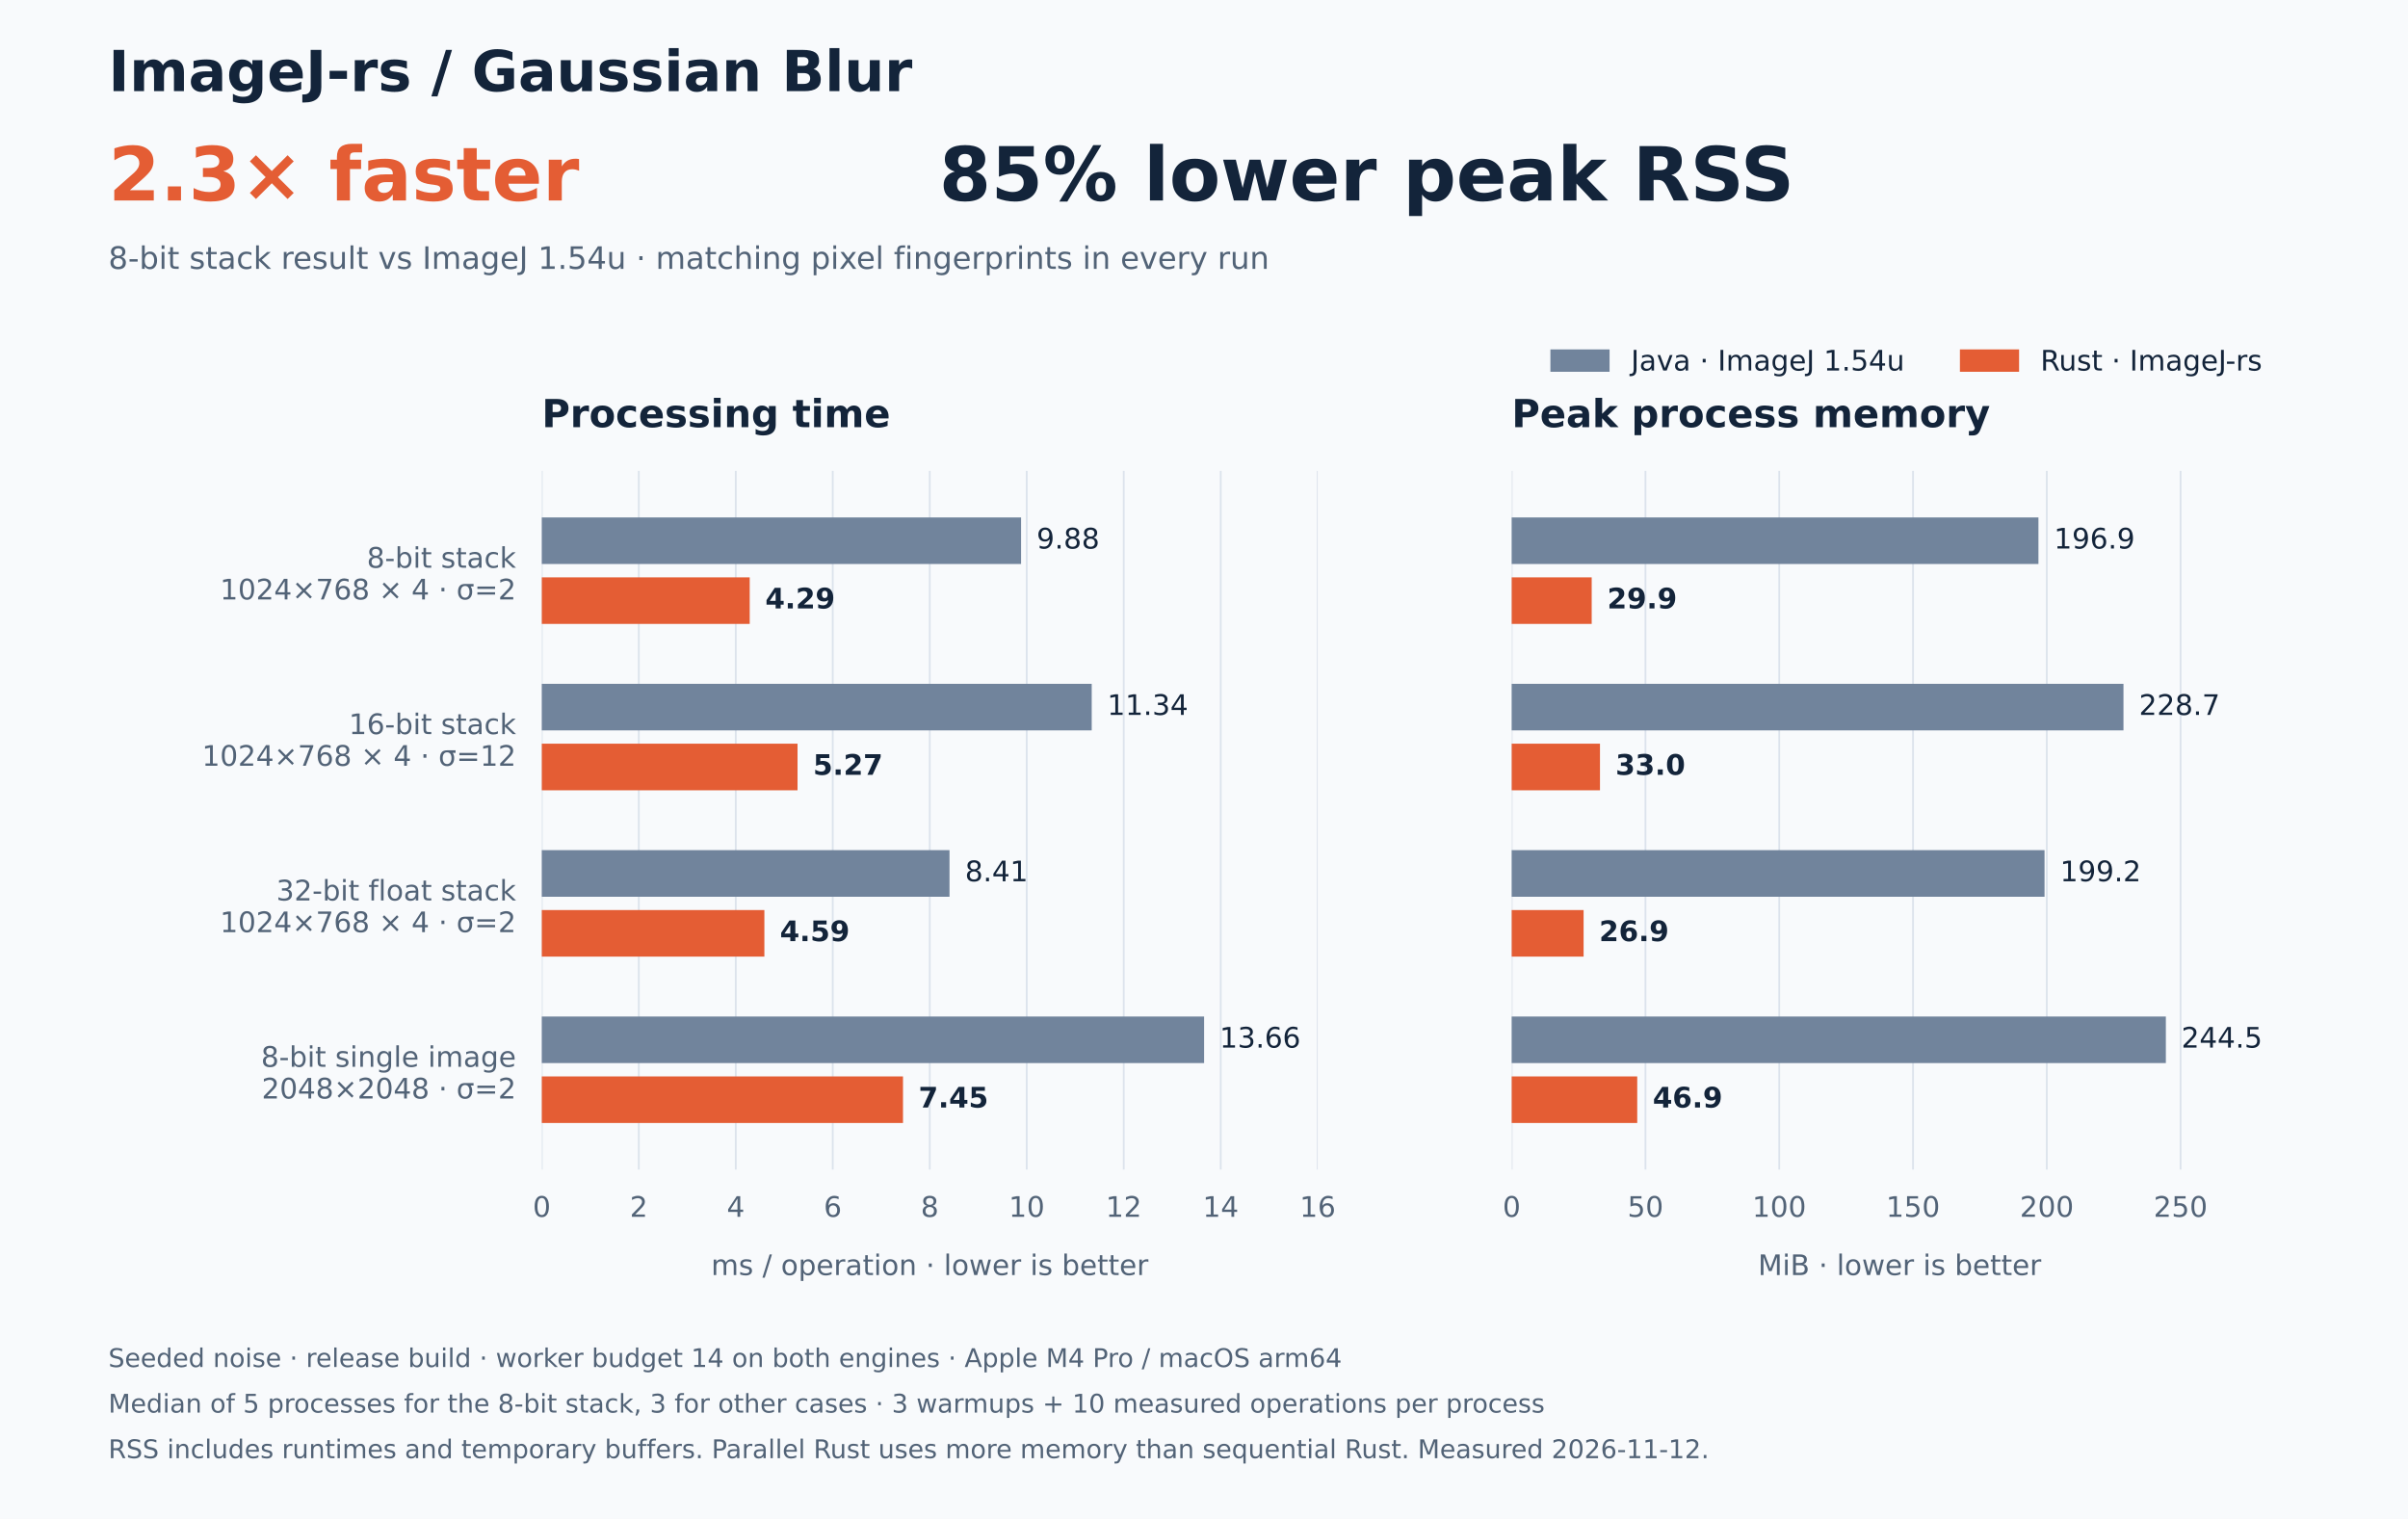
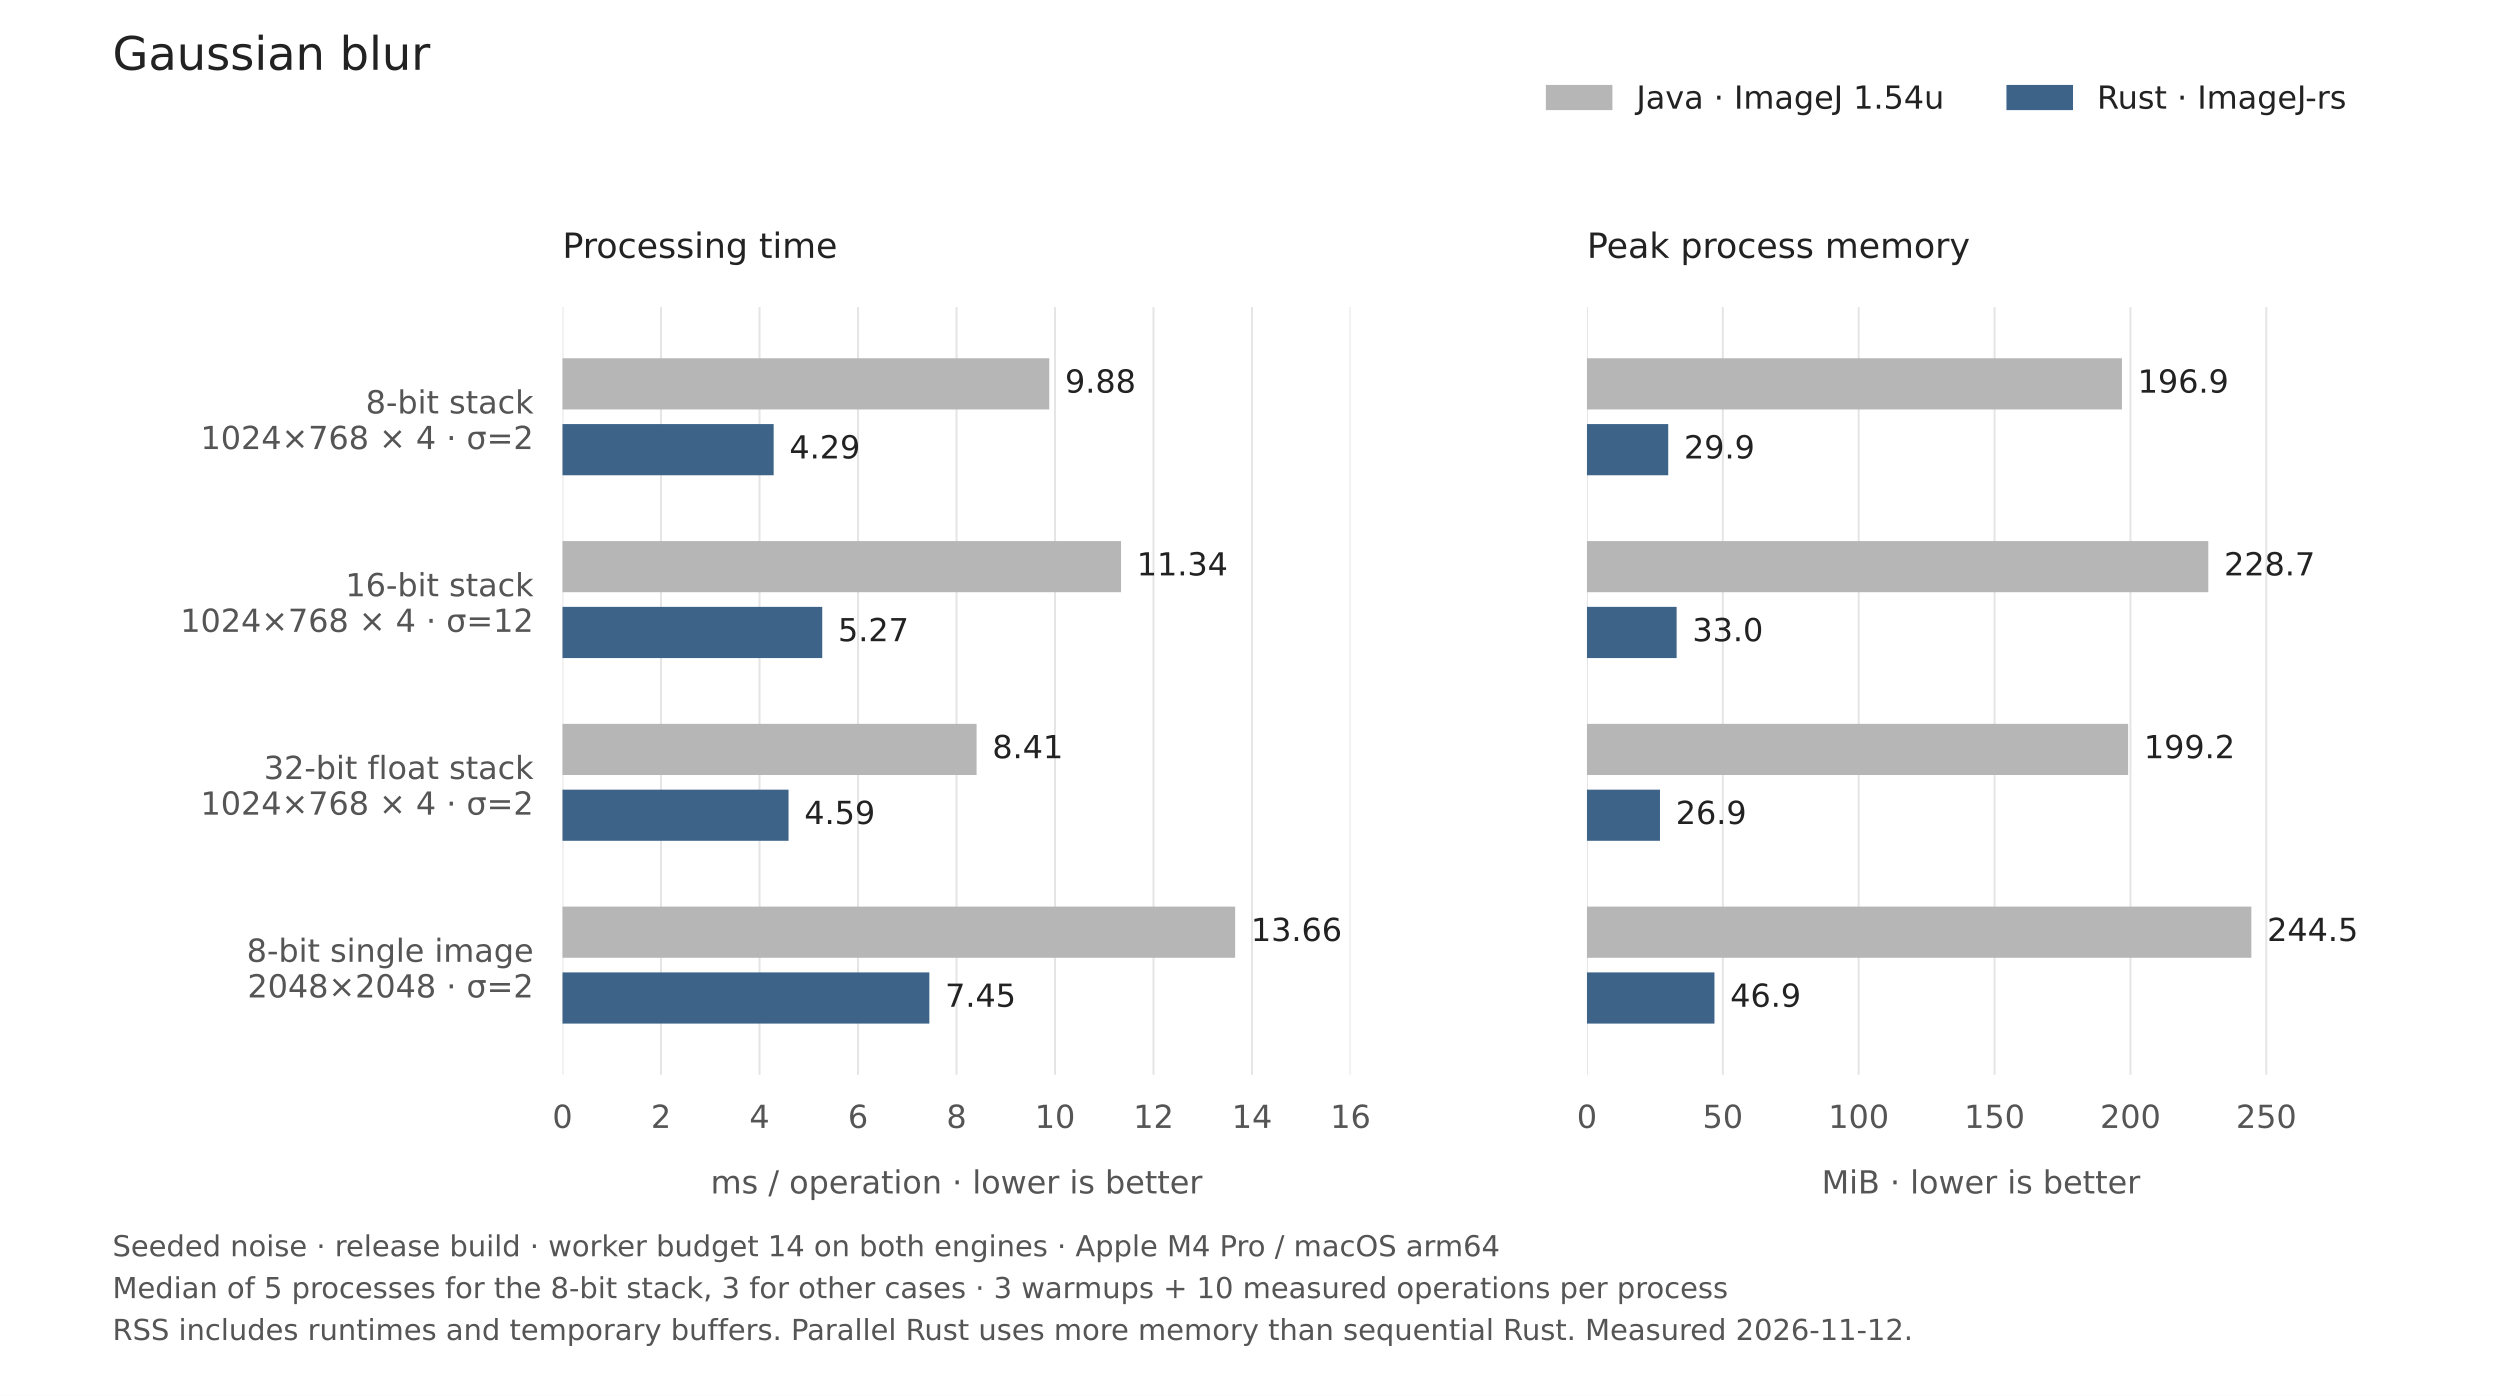
- <svg xmlns="http://www.w3.org/2000/svg" width="936pt" height="590.4pt" viewBox="0 0 936 590.4" version="1.1">
+ <svg xmlns="http://www.w3.org/2000/svg" width="864pt" height="482.4pt" viewBox="0 0 864 482.4" version="1.1">
  <defs>
    <style type="text/css">*{stroke-linejoin: round; stroke-linecap: butt}</style>
  </defs>
  <g id="figure_1">
    <g id="patch_1">
-       <path d="M 0 590.4  L 936 590.4  L 936 0  L 0 0  z " style="fill: #f8fafc" />
+       <path d="M 0 482.4 L 864 482.4 L 864 0 L 0 0 z " style="fill: #ffffff" />
    </g>
    <g id="axes_1">
      <g id="patch_2">
-         <path d="M 210.6 454.608  L 512.2 454.608  L 512.2 183.024  L 210.6 183.024  z " style="fill: #f8fafc" />
+         <path d="M 194.4 371.448 L 466.748 371.448 L 466.748 106.128 L 194.4 106.128 z " style="fill: #ffffff" />
      </g>
      <g id="matplotlib.axis_1">
        <g id="xtick_1">
          <g id="line2d_1">
-             <path d="M 210.6 454.608  L 210.6 183.024  " clip-path="url(#p0f818fc279)" style="fill: none; stroke: #dce3ec; stroke-width: 0.7; stroke-linecap: square" />
+             <path d="M 194.4 371.448 L 194.4 106.128 " clip-path="url(#p6fbb8ba6c5)" style="fill: none; stroke: #e5e5e5; stroke-width: 0.7; stroke-linecap: square" />
          </g>
          <g id="line2d_2" />
          <g id="text_1">
-             <text style="font-size: 11px; font-family: 'DejaVu Sans'; text-anchor: middle; fill: #526377" x="210.6" y="472.966" transform="rotate(-0 210.6 472.9663)">0</text>
+             <text style="font-size: 11px; font-family: 'DejaVu Sans'; text-anchor: middle; fill: #555555" x="194.4" y="389.806" transform="rotate(-0 194.4 389.8063)">0</text>
          </g>
        </g>
        <g id="xtick_2">
          <g id="line2d_3">
-             <path d="M 248.3 454.608  L 248.3 183.024  " clip-path="url(#p0f818fc279)" style="fill: none; stroke: #dce3ec; stroke-width: 0.7; stroke-linecap: square" />
+             <path d="M 228.443 371.448 L 228.443 106.128 " clip-path="url(#p6fbb8ba6c5)" style="fill: none; stroke: #e5e5e5; stroke-width: 0.7; stroke-linecap: square" />
          </g>
          <g id="line2d_4" />
          <g id="text_2">
-             <text style="font-size: 11px; font-family: 'DejaVu Sans'; text-anchor: middle; fill: #526377" x="248.3" y="472.966" transform="rotate(-0 248.3 472.9663)">2</text>
+             <text style="font-size: 11px; font-family: 'DejaVu Sans'; text-anchor: middle; fill: #555555" x="228.443" y="389.806" transform="rotate(-0 228.4435 389.8063)">2</text>
          </g>
        </g>
        <g id="xtick_3">
          <g id="line2d_5">
-             <path d="M 286 454.608  L 286 183.024  " clip-path="url(#p0f818fc279)" style="fill: none; stroke: #dce3ec; stroke-width: 0.7; stroke-linecap: square" />
+             <path d="M 262.487 371.448 L 262.487 106.128 " clip-path="url(#p6fbb8ba6c5)" style="fill: none; stroke: #e5e5e5; stroke-width: 0.7; stroke-linecap: square" />
          </g>
          <g id="line2d_6" />
          <g id="text_3">
-             <text style="font-size: 11px; font-family: 'DejaVu Sans'; text-anchor: middle; fill: #526377" x="286" y="472.966" transform="rotate(-0 286 472.9663)">4</text>
+             <text style="font-size: 11px; font-family: 'DejaVu Sans'; text-anchor: middle; fill: #555555" x="262.487" y="389.806" transform="rotate(-0 262.487 389.8063)">4</text>
          </g>
        </g>
        <g id="xtick_4">
          <g id="line2d_7">
-             <path d="M 323.7 454.608  L 323.7 183.024  " clip-path="url(#p0f818fc279)" style="fill: none; stroke: #dce3ec; stroke-width: 0.7; stroke-linecap: square" />
+             <path d="M 296.53 371.448 L 296.53 106.128 " clip-path="url(#p6fbb8ba6c5)" style="fill: none; stroke: #e5e5e5; stroke-width: 0.7; stroke-linecap: square" />
          </g>
          <g id="line2d_8" />
          <g id="text_4">
-             <text style="font-size: 11px; font-family: 'DejaVu Sans'; text-anchor: middle; fill: #526377" x="323.7" y="472.966" transform="rotate(-0 323.7 472.9663)">6</text>
+             <text style="font-size: 11px; font-family: 'DejaVu Sans'; text-anchor: middle; fill: #555555" x="296.53" y="389.806" transform="rotate(-0 296.5304 389.8063)">6</text>
          </g>
        </g>
        <g id="xtick_5">
          <g id="line2d_9">
-             <path d="M 361.4 454.608  L 361.4 183.024  " clip-path="url(#p0f818fc279)" style="fill: none; stroke: #dce3ec; stroke-width: 0.7; stroke-linecap: square" />
+             <path d="M 330.574 371.448 L 330.574 106.128 " clip-path="url(#p6fbb8ba6c5)" style="fill: none; stroke: #e5e5e5; stroke-width: 0.7; stroke-linecap: square" />
          </g>
          <g id="line2d_10" />
          <g id="text_5">
-             <text style="font-size: 11px; font-family: 'DejaVu Sans'; text-anchor: middle; fill: #526377" x="361.4" y="472.966" transform="rotate(-0 361.4 472.9663)">8</text>
+             <text style="font-size: 11px; font-family: 'DejaVu Sans'; text-anchor: middle; fill: #555555" x="330.574" y="389.806" transform="rotate(-0 330.5739 389.8063)">8</text>
          </g>
        </g>
        <g id="xtick_6">
          <g id="line2d_11">
-             <path d="M 399.1 454.608  L 399.1 183.024  " clip-path="url(#p0f818fc279)" style="fill: none; stroke: #dce3ec; stroke-width: 0.7; stroke-linecap: square" />
+             <path d="M 364.617 371.448 L 364.617 106.128 " clip-path="url(#p6fbb8ba6c5)" style="fill: none; stroke: #e5e5e5; stroke-width: 0.7; stroke-linecap: square" />
          </g>
          <g id="line2d_12" />
          <g id="text_6">
-             <text style="font-size: 11px; font-family: 'DejaVu Sans'; text-anchor: middle; fill: #526377" x="399.1" y="472.966" transform="rotate(-0 399.1 472.9663)">10</text>
+             <text style="font-size: 11px; font-family: 'DejaVu Sans'; text-anchor: middle; fill: #555555" x="364.617" y="389.806" transform="rotate(-0 364.6174 389.8063)">10</text>
          </g>
        </g>
        <g id="xtick_7">
          <g id="line2d_13">
-             <path d="M 436.8 454.608  L 436.8 183.024  " clip-path="url(#p0f818fc279)" style="fill: none; stroke: #dce3ec; stroke-width: 0.7; stroke-linecap: square" />
+             <path d="M 398.661 371.448 L 398.661 106.128 " clip-path="url(#p6fbb8ba6c5)" style="fill: none; stroke: #e5e5e5; stroke-width: 0.7; stroke-linecap: square" />
          </g>
          <g id="line2d_14" />
          <g id="text_7">
-             <text style="font-size: 11px; font-family: 'DejaVu Sans'; text-anchor: middle; fill: #526377" x="436.8" y="472.966" transform="rotate(-0 436.8 472.9663)">12</text>
+             <text style="font-size: 11px; font-family: 'DejaVu Sans'; text-anchor: middle; fill: #555555" x="398.661" y="389.806" transform="rotate(-0 398.6609 389.8063)">12</text>
          </g>
        </g>
        <g id="xtick_8">
          <g id="line2d_15">
-             <path d="M 474.5 454.608  L 474.5 183.024  " clip-path="url(#p0f818fc279)" style="fill: none; stroke: #dce3ec; stroke-width: 0.7; stroke-linecap: square" />
+             <path d="M 432.704 371.448 L 432.704 106.128 " clip-path="url(#p6fbb8ba6c5)" style="fill: none; stroke: #e5e5e5; stroke-width: 0.7; stroke-linecap: square" />
          </g>
          <g id="line2d_16" />
          <g id="text_8">
-             <text style="font-size: 11px; font-family: 'DejaVu Sans'; text-anchor: middle; fill: #526377" x="474.5" y="472.966" transform="rotate(-0 474.5 472.9663)">14</text>
+             <text style="font-size: 11px; font-family: 'DejaVu Sans'; text-anchor: middle; fill: #555555" x="432.704" y="389.806" transform="rotate(-0 432.7043 389.8063)">14</text>
          </g>
        </g>
        <g id="xtick_9">
          <g id="line2d_17">
-             <path d="M 512.2 454.608  L 512.2 183.024  " clip-path="url(#p0f818fc279)" style="fill: none; stroke: #dce3ec; stroke-width: 0.7; stroke-linecap: square" />
+             <path d="M 466.748 371.448 L 466.748 106.128 " clip-path="url(#p6fbb8ba6c5)" style="fill: none; stroke: #e5e5e5; stroke-width: 0.7; stroke-linecap: square" />
          </g>
          <g id="line2d_18" />
          <g id="text_9">
-             <text style="font-size: 11px; font-family: 'DejaVu Sans'; text-anchor: middle; fill: #526377" x="512.2" y="472.966" transform="rotate(-0 512.2 472.9663)">16</text>
+             <text style="font-size: 11px; font-family: 'DejaVu Sans'; text-anchor: middle; fill: #555555" x="466.748" y="389.806" transform="rotate(-0 466.7478 389.8063)">16</text>
          </g>
        </g>
        <g id="text_10">
-           <text style="font-size: 11px; font-family: 'DejaVu Sans'; text-anchor: middle; fill: #526377" x="361.4" y="495.612" transform="rotate(-0 361.4 495.6122)">ms / operation · lower is better</text>
+           <text style="font-size: 11px; font-family: 'DejaVu Sans'; text-anchor: middle; fill: #555555" x="330.574" y="412.452" transform="rotate(-0 330.5739 412.4522)">ms / operation · lower is better</text>
        </g>
      </g>
      <g id="matplotlib.axis_2">
        <g id="ytick_1">
          <g id="line2d_19" />
          <g id="text_11">
-             <text style="font-size: 11px; font-family: 'DejaVu Sans'; fill: #526377" transform="translate(142.5836 220.6779)">8-bit stack</text>
-             <text style="font-size: 11px; font-family: 'DejaVu Sans'; fill: #526377" transform="translate(85.50734 232.9955)">1024×768 × 4 · σ=2</text>
+             <text style="font-size: 11px; font-family: 'DejaVu Sans'; fill: #555555" transform="translate(126.3836 142.887)">8-bit stack</text>
+             <text style="font-size: 11px; font-family: 'DejaVu Sans'; fill: #555555" transform="translate(69.30734 155.2046)">1024×768 × 4 · σ=2</text>
          </g>
        </g>
        <g id="ytick_2">
          <g id="line2d_20" />
          <g id="text_12">
-             <text style="font-size: 11px; font-family: 'DejaVu Sans'; fill: #526377" transform="translate(135.5848 285.3407)">16-bit stack</text>
-             <text style="font-size: 11px; font-family: 'DejaVu Sans'; fill: #526377" transform="translate(78.50859 297.6583)">1024×768 × 4 · σ=12</text>
+             <text style="font-size: 11px; font-family: 'DejaVu Sans'; fill: #555555" transform="translate(119.3848 206.0585)">16-bit stack</text>
+             <text style="font-size: 11px; font-family: 'DejaVu Sans'; fill: #555555" transform="translate(62.30859 218.3761)">1024×768 × 4 · σ=12</text>
          </g>
        </g>
        <g id="ytick_3">
          <g id="line2d_21" />
          <g id="text_13">
-             <text style="font-size: 11px; font-family: 'DejaVu Sans'; fill: #526377" transform="translate(107.3767 350.0036)">32-bit float stack</text>
-             <text style="font-size: 11px; font-family: 'DejaVu Sans'; fill: #526377" transform="translate(85.50734 362.3212)">1024×768 × 4 · σ=2</text>
+             <text style="font-size: 11px; font-family: 'DejaVu Sans'; fill: #555555" transform="translate(91.17672 269.2299)">32-bit float stack</text>
+             <text style="font-size: 11px; font-family: 'DejaVu Sans'; fill: #555555" transform="translate(69.30734 281.5475)">1024×768 × 4 · σ=2</text>
          </g>
        </g>
        <g id="ytick_4">
          <g id="line2d_22" />
          <g id="text_14">
-             <text style="font-size: 11px; font-family: 'DejaVu Sans'; fill: #526377" transform="translate(101.4608 414.6665)">8-bit single image</text>
-             <text style="font-size: 11px; font-family: 'DejaVu Sans'; fill: #526377" transform="translate(101.7169 426.9841)">2048×2048 · σ=2</text>
+             <text style="font-size: 11px; font-family: 'DejaVu Sans'; fill: #555555" transform="translate(85.26078 332.4013)">8-bit single image</text>
+             <text style="font-size: 11px; font-family: 'DejaVu Sans'; fill: #555555" transform="translate(85.51687 344.7189)">2048×2048 · σ=2</text>
          </g>
        </g>
      </g>
      <g id="patch_3">
-         <path d="M 210.6 201.13  L 396.894 201.13  L 396.894 219.235  L 210.6 219.235  z " clip-path="url(#p0f818fc279)" style="fill: #71849c" />
+         <path d="M 194.4 123.816 L 362.625 123.816 L 362.625 141.504 L 194.4 141.504 z " clip-path="url(#p6fbb8ba6c5)" style="fill: #b6b6b6" />
      </g>
      <g id="text_15">
-         <text style="font-size: 11px; font-family: 'DejaVu Sans'; text-anchor: start; fill: #13243a" x="402.926" y="213.218" transform="rotate(-0 402.9258 213.2177)">9.88</text>
+         <text style="font-size: 11px; font-family: 'DejaVu Sans'; text-anchor: start; fill: #222222" x="368.072" y="135.695" transform="rotate(-0 368.0722 135.6953)">9.88</text>
      </g>
      <g id="patch_4">
-         <path d="M 210.6 224.408  L 291.416 224.408  L 291.416 242.514  L 210.6 242.514  z " clip-path="url(#p0f818fc279)" style="fill: #e45d34" />
+         <path d="M 194.4 146.558 L 267.378 146.558 L 267.378 164.246 L 194.4 164.246 z " clip-path="url(#p6fbb8ba6c5)" style="fill: #3d6488" />
      </g>
      <g id="text_16">
-         <text style="font-weight: 700; font-size: 11px; font-family: 'DejaVu Sans'; text-anchor: start; fill: #13243a" x="297.448" y="236.496" transform="rotate(-0 297.4484 236.4963)">4.29</text>
+         <text style="font-size: 11px; font-family: 'DejaVu Sans'; text-anchor: start; fill: #222222" x="272.825" y="158.437" transform="rotate(-0 272.825 158.437)">4.29</text>
      </g>
      <g id="patch_5">
-         <path d="M 210.6 265.792  L 424.354 265.792  L 424.354 283.898  L 210.6 283.898  z " clip-path="url(#p0f818fc279)" style="fill: #71849c" />
+         <path d="M 194.4 186.987 L 387.422 186.987 L 387.422 204.675 L 194.4 204.675 z " clip-path="url(#p6fbb8ba6c5)" style="fill: #b6b6b6" />
      </g>
      <g id="text_17">
-         <text style="font-size: 11px; font-family: 'DejaVu Sans'; text-anchor: start; fill: #13243a" x="430.386" y="277.881" transform="rotate(-0 430.3857 277.8806)">11.34</text>
+         <text style="font-size: 11px; font-family: 'DejaVu Sans'; text-anchor: start; fill: #222222" x="392.869" y="198.867" transform="rotate(-0 392.8687 198.8667)">11.34</text>
      </g>
      <g id="patch_6">
-         <path d="M 210.6 289.071  L 310.006 289.071  L 310.006 307.177  L 210.6 307.177  z " clip-path="url(#p0f818fc279)" style="fill: #e45d34" />
+         <path d="M 194.4 209.729 L 284.165 209.729 L 284.165 227.417 L 194.4 227.417 z " clip-path="url(#p6fbb8ba6c5)" style="fill: #3d6488" />
      </g>
      <g id="text_18">
-         <text style="font-weight: 700; font-size: 11px; font-family: 'DejaVu Sans'; text-anchor: start; fill: #13243a" x="316.038" y="301.159" transform="rotate(-0 316.0383 301.1592)">5.27</text>
+         <text style="font-size: 11px; font-family: 'DejaVu Sans'; text-anchor: start; fill: #222222" x="289.612" y="221.608" transform="rotate(-0 289.6119 221.6085)">5.27</text>
      </g>
      <g id="patch_7">
-         <path d="M 210.6 330.455  L 369.079 330.455  L 369.079 348.561  L 210.6 348.561  z " clip-path="url(#p0f818fc279)" style="fill: #71849c" />
+         <path d="M 194.4 250.159 L 337.508 250.159 L 337.508 267.847 L 194.4 267.847 z " clip-path="url(#p6fbb8ba6c5)" style="fill: #b6b6b6" />
      </g>
      <g id="text_19">
-         <text style="font-size: 11px; font-family: 'DejaVu Sans'; text-anchor: start; fill: #13243a" x="375.111" y="342.543" transform="rotate(-0 375.1111 342.5434)">8.41</text>
+         <text style="font-size: 11px; font-family: 'DejaVu Sans'; text-anchor: start; fill: #222222" x="342.955" y="262.038" transform="rotate(-0 342.9552 262.0382)">8.41</text>
      </g>
      <g id="patch_8">
-         <path d="M 210.6 353.734  L 297.117 353.734  L 297.117 371.84  L 210.6 371.84  z " clip-path="url(#p0f818fc279)" style="fill: #e45d34" />
+         <path d="M 194.4 272.901 L 272.525 272.901 L 272.525 290.589 L 194.4 290.589 z " clip-path="url(#p6fbb8ba6c5)" style="fill: #3d6488" />
      </g>
      <g id="text_20">
-         <text style="font-weight: 700; font-size: 11px; font-family: 'DejaVu Sans'; text-anchor: start; fill: #13243a" x="303.149" y="365.822" transform="rotate(-0 303.1487 365.8221)">4.59</text>
+         <text style="font-size: 11px; font-family: 'DejaVu Sans'; text-anchor: start; fill: #222222" x="277.972" y="284.78" transform="rotate(-0 277.9724 284.7799)">4.59</text>
      </g>
      <g id="patch_9">
-         <path d="M 210.6 395.118  L 468.036 395.118  L 468.036 413.224  L 210.6 413.224  z " clip-path="url(#p0f818fc279)" style="fill: #71849c" />
+         <path d="M 194.4 313.33 L 426.867 313.33 L 426.867 331.018 L 194.4 331.018 z " clip-path="url(#p6fbb8ba6c5)" style="fill: #b6b6b6" />
      </g>
      <g id="text_21">
-         <text style="font-size: 11px; font-family: 'DejaVu Sans'; text-anchor: start; fill: #13243a" x="474.068" y="407.206" transform="rotate(-0 474.0679 407.2063)">13.66</text>
+         <text style="font-size: 11px; font-family: 'DejaVu Sans'; text-anchor: start; fill: #222222" x="432.314" y="325.21" transform="rotate(-0 432.3142 325.2096)">13.66</text>
      </g>
      <g id="patch_10">
-         <path d="M 210.6 418.397  L 351 418.397  L 351 436.502  L 210.6 436.502  z " clip-path="url(#p0f818fc279)" style="fill: #e45d34" />
+         <path d="M 194.4 336.072 L 321.183 336.072 L 321.183 353.76 L 194.4 353.76 z " clip-path="url(#p6fbb8ba6c5)" style="fill: #3d6488" />
      </g>
      <g id="text_22">
-         <text style="font-weight: 700; font-size: 11px; font-family: 'DejaVu Sans'; text-anchor: start; fill: #13243a" x="357.032" y="430.485" transform="rotate(-0 357.0324 430.4849)">7.45</text>
+         <text style="font-size: 11px; font-family: 'DejaVu Sans'; text-anchor: start; fill: #222222" x="326.63" y="347.951" transform="rotate(-0 326.6299 347.9513)">7.45</text>
      </g>
      <g id="text_23">
-         <text style="font-weight: 700; font-size: 15px; font-family: 'DejaVu Sans'; text-anchor: start; fill: #13243a" x="210.6" y="166.024" transform="rotate(-0 210.6 166.024)">Processing time</text>
+         <text style="font-size: 12px; font-family: 'DejaVu Sans'; text-anchor: start; fill: #222222" x="194.4" y="89.128" transform="rotate(-0 194.4 89.128)">Processing time</text>
      </g>
    </g>
    <g id="axes_2">
      <g id="patch_11">
-         <path d="M 587.6 454.608  L 889.2 454.608  L 889.2 183.024  L 587.6 183.024  z " style="fill: #f8fafc" />
+         <path d="M 548.452 371.448 L 820.8 371.448 L 820.8 106.128 L 548.452 106.128 z " style="fill: #ffffff" />
      </g>
      <g id="matplotlib.axis_3">
        <g id="xtick_10">
          <g id="line2d_23">
-             <path d="M 587.6 454.608  L 587.6 183.024  " clip-path="url(#pfa9075ad42)" style="fill: none; stroke: #dce3ec; stroke-width: 0.7; stroke-linecap: square" />
+             <path d="M 548.452 371.448 L 548.452 106.128 " clip-path="url(#p700996a33d)" style="fill: none; stroke: #e5e5e5; stroke-width: 0.7; stroke-linecap: square" />
          </g>
          <g id="line2d_24" />
          <g id="text_24">
-             <text style="font-size: 11px; font-family: 'DejaVu Sans'; text-anchor: middle; fill: #526377" x="587.6" y="472.966" transform="rotate(-0 587.6 472.9663)">0</text>
+             <text style="font-size: 11px; font-family: 'DejaVu Sans'; text-anchor: middle; fill: #555555" x="548.452" y="389.806" transform="rotate(-0 548.4522 389.8063)">0</text>
          </g>
        </g>
        <g id="xtick_11">
          <g id="line2d_25">
-             <path d="M 639.6 454.608  L 639.6 183.024  " clip-path="url(#pfa9075ad42)" style="fill: none; stroke: #dce3ec; stroke-width: 0.7; stroke-linecap: square" />
+             <path d="M 595.409 371.448 L 595.409 106.128 " clip-path="url(#p700996a33d)" style="fill: none; stroke: #e5e5e5; stroke-width: 0.7; stroke-linecap: square" />
          </g>
          <g id="line2d_26" />
          <g id="text_25">
-             <text style="font-size: 11px; font-family: 'DejaVu Sans'; text-anchor: middle; fill: #526377" x="639.6" y="472.966" transform="rotate(-0 639.6 472.9663)">50</text>
+             <text style="font-size: 11px; font-family: 'DejaVu Sans'; text-anchor: middle; fill: #555555" x="595.409" y="389.806" transform="rotate(-0 595.4087 389.8063)">50</text>
          </g>
        </g>
        <g id="xtick_12">
          <g id="line2d_27">
-             <path d="M 691.6 454.608  L 691.6 183.024  " clip-path="url(#pfa9075ad42)" style="fill: none; stroke: #dce3ec; stroke-width: 0.7; stroke-linecap: square" />
+             <path d="M 642.365 371.448 L 642.365 106.128 " clip-path="url(#p700996a33d)" style="fill: none; stroke: #e5e5e5; stroke-width: 0.7; stroke-linecap: square" />
          </g>
          <g id="line2d_28" />
          <g id="text_26">
-             <text style="font-size: 11px; font-family: 'DejaVu Sans'; text-anchor: middle; fill: #526377" x="691.6" y="472.966" transform="rotate(-0 691.6 472.9663)">100</text>
+             <text style="font-size: 11px; font-family: 'DejaVu Sans'; text-anchor: middle; fill: #555555" x="642.365" y="389.806" transform="rotate(-0 642.3652 389.8063)">100</text>
          </g>
        </g>
        <g id="xtick_13">
          <g id="line2d_29">
-             <path d="M 743.6 454.608  L 743.6 183.024  " clip-path="url(#pfa9075ad42)" style="fill: none; stroke: #dce3ec; stroke-width: 0.7; stroke-linecap: square" />
+             <path d="M 689.322 371.448 L 689.322 106.128 " clip-path="url(#p700996a33d)" style="fill: none; stroke: #e5e5e5; stroke-width: 0.7; stroke-linecap: square" />
          </g>
          <g id="line2d_30" />
          <g id="text_27">
-             <text style="font-size: 11px; font-family: 'DejaVu Sans'; text-anchor: middle; fill: #526377" x="743.6" y="472.966" transform="rotate(-0 743.6 472.9663)">150</text>
+             <text style="font-size: 11px; font-family: 'DejaVu Sans'; text-anchor: middle; fill: #555555" x="689.322" y="389.806" transform="rotate(-0 689.3217 389.8063)">150</text>
          </g>
        </g>
        <g id="xtick_14">
          <g id="line2d_31">
-             <path d="M 795.6 454.608  L 795.6 183.024  " clip-path="url(#pfa9075ad42)" style="fill: none; stroke: #dce3ec; stroke-width: 0.7; stroke-linecap: square" />
+             <path d="M 736.278 371.448 L 736.278 106.128 " clip-path="url(#p700996a33d)" style="fill: none; stroke: #e5e5e5; stroke-width: 0.7; stroke-linecap: square" />
          </g>
          <g id="line2d_32" />
          <g id="text_28">
-             <text style="font-size: 11px; font-family: 'DejaVu Sans'; text-anchor: middle; fill: #526377" x="795.6" y="472.966" transform="rotate(-0 795.6 472.9663)">200</text>
+             <text style="font-size: 11px; font-family: 'DejaVu Sans'; text-anchor: middle; fill: #555555" x="736.278" y="389.806" transform="rotate(-0 736.2783 389.8063)">200</text>
          </g>
        </g>
        <g id="xtick_15">
          <g id="line2d_33">
-             <path d="M 847.6 454.608  L 847.6 183.024  " clip-path="url(#pfa9075ad42)" style="fill: none; stroke: #dce3ec; stroke-width: 0.7; stroke-linecap: square" />
+             <path d="M 783.235 371.448 L 783.235 106.128 " clip-path="url(#p700996a33d)" style="fill: none; stroke: #e5e5e5; stroke-width: 0.7; stroke-linecap: square" />
          </g>
          <g id="line2d_34" />
          <g id="text_29">
-             <text style="font-size: 11px; font-family: 'DejaVu Sans'; text-anchor: middle; fill: #526377" x="847.6" y="472.966" transform="rotate(-0 847.6 472.9663)">250</text>
+             <text style="font-size: 11px; font-family: 'DejaVu Sans'; text-anchor: middle; fill: #555555" x="783.235" y="389.806" transform="rotate(-0 783.2348 389.8063)">250</text>
          </g>
        </g>
        <g id="text_30">
-           <text style="font-size: 11px; font-family: 'DejaVu Sans'; text-anchor: middle; fill: #526377" x="738.4" y="495.612" transform="rotate(-0 738.4 495.6122)">MiB · lower is better</text>
+           <text style="font-size: 11px; font-family: 'DejaVu Sans'; text-anchor: middle; fill: #555555" x="684.626" y="412.452" transform="rotate(-0 684.6261 412.4522)">MiB · lower is better</text>
        </g>
      </g>
      <g id="matplotlib.axis_4">
        <g id="ytick_5">
          <g id="line2d_35" />
        </g>
        <g id="ytick_6">
          <g id="line2d_36" />
        </g>
        <g id="ytick_7">
          <g id="line2d_37" />
        </g>
        <g id="ytick_8">
          <g id="line2d_38" />
        </g>
      </g>
      <g id="patch_12">
-         <path d="M 587.6 201.13  L 792.35 201.13  L 792.35 219.235  L 587.6 219.235  z " clip-path="url(#pfa9075ad42)" style="fill: #71849c" />
+         <path d="M 548.452 123.816 L 733.343 123.816 L 733.343 141.504 L 548.452 141.504 z " clip-path="url(#p700996a33d)" style="fill: #b6b6b6" />
      </g>
      <g id="text_31">
-         <text style="font-size: 11px; font-family: 'DejaVu Sans'; text-anchor: start; fill: #13243a" x="798.382" y="213.218" transform="rotate(-0 798.382 213.2177)">196.9</text>
+         <text style="font-size: 11px; font-family: 'DejaVu Sans'; text-anchor: start; fill: #222222" x="738.79" y="135.695" transform="rotate(-0 738.7904 135.6953)">196.9</text>
      </g>
      <g id="patch_13">
-         <path d="M 587.6 224.408  L 618.702 224.408  L 618.702 242.514  L 587.6 242.514  z " clip-path="url(#pfa9075ad42)" style="fill: #e45d34" />
+         <path d="M 548.452 146.558 L 576.538 146.558 L 576.538 164.246 L 548.452 164.246 z " clip-path="url(#p700996a33d)" style="fill: #3d6488" />
      </g>
      <g id="text_32">
-         <text style="font-weight: 700; font-size: 11px; font-family: 'DejaVu Sans'; text-anchor: start; fill: #13243a" x="624.735" y="236.496" transform="rotate(-0 624.7345 236.4963)">29.9</text>
+         <text style="font-size: 11px; font-family: 'DejaVu Sans'; text-anchor: start; fill: #222222" x="581.985" y="158.437" transform="rotate(-0 581.985 158.437)">29.9</text>
      </g>
      <g id="patch_14">
-         <path d="M 587.6 265.792  L 825.403 265.792  L 825.403 283.898  L 587.6 283.898  z " clip-path="url(#pfa9075ad42)" style="fill: #71849c" />
+         <path d="M 548.452 186.987 L 763.19 186.987 L 763.19 204.675 L 548.452 204.675 z " clip-path="url(#p700996a33d)" style="fill: #b6b6b6" />
      </g>
      <g id="text_33">
-         <text style="font-size: 11px; font-family: 'DejaVu Sans'; text-anchor: start; fill: #13243a" x="831.434" y="277.881" transform="rotate(-0 831.4345 277.8806)">228.7</text>
+         <text style="font-size: 11px; font-family: 'DejaVu Sans'; text-anchor: start; fill: #222222" x="768.637" y="198.867" transform="rotate(-0 768.6372 198.8667)">228.7</text>
      </g>
      <g id="patch_15">
-         <path d="M 587.6 289.071  L 621.92 289.071  L 621.92 307.177  L 587.6 307.177  z " clip-path="url(#pfa9075ad42)" style="fill: #e45d34" />
+         <path d="M 548.452 209.729 L 579.443 209.729 L 579.443 227.417 L 548.452 227.417 z " clip-path="url(#p700996a33d)" style="fill: #3d6488" />
      </g>
      <g id="text_34">
-         <text style="font-weight: 700; font-size: 11px; font-family: 'DejaVu Sans'; text-anchor: start; fill: #13243a" x="627.952" y="301.159" transform="rotate(-0 627.952 301.1592)">33.0</text>
+         <text style="font-size: 11px; font-family: 'DejaVu Sans'; text-anchor: start; fill: #222222" x="584.89" y="221.608" transform="rotate(-0 584.8904 221.6085)">33.0</text>
      </g>
      <g id="patch_16">
-         <path d="M 587.6 330.455  L 794.722 330.455  L 794.722 348.561  L 587.6 348.561  z " clip-path="url(#pfa9075ad42)" style="fill: #71849c" />
+         <path d="M 548.452 250.159 L 735.486 250.159 L 735.486 267.847 L 548.452 267.847 z " clip-path="url(#p700996a33d)" style="fill: #b6b6b6" />
      </g>
      <g id="text_35">
-         <text style="font-size: 11px; font-family: 'DejaVu Sans'; text-anchor: start; fill: #13243a" x="800.755" y="342.543" transform="rotate(-0 800.7545 342.5434)">199.2</text>
+         <text style="font-size: 11px; font-family: 'DejaVu Sans'; text-anchor: start; fill: #222222" x="740.933" y="262.038" transform="rotate(-0 740.9328 262.0382)">199.2</text>
      </g>
      <g id="patch_17">
-         <path d="M 587.6 353.734  L 615.55 353.734  L 615.55 371.84  L 587.6 371.84  z " clip-path="url(#pfa9075ad42)" style="fill: #e45d34" />
+         <path d="M 548.452 272.901 L 573.691 272.901 L 573.691 290.589 L 548.452 290.589 z " clip-path="url(#p700996a33d)" style="fill: #3d6488" />
      </g>
      <g id="text_36">
-         <text style="font-weight: 700; font-size: 11px; font-family: 'DejaVu Sans'; text-anchor: start; fill: #13243a" x="621.582" y="365.822" transform="rotate(-0 621.582 365.8221)">26.9</text>
+         <text style="font-size: 11px; font-family: 'DejaVu Sans'; text-anchor: start; fill: #222222" x="579.138" y="284.78" transform="rotate(-0 579.1383 284.7799)">26.9</text>
      </g>
      <g id="patch_18">
-         <path d="M 587.6 395.118  L 841.88 395.118  L 841.88 413.224  L 587.6 413.224  z " clip-path="url(#pfa9075ad42)" style="fill: #71849c" />
+         <path d="M 548.452 313.33 L 778.07 313.33 L 778.07 331.018 L 548.452 331.018 z " clip-path="url(#p700996a33d)" style="fill: #b6b6b6" />
      </g>
      <g id="text_37">
-         <text style="font-size: 11px; font-family: 'DejaVu Sans'; text-anchor: start; fill: #13243a" x="847.912" y="407.206" transform="rotate(-0 847.912 407.2063)">244.5</text>
+         <text style="font-size: 11px; font-family: 'DejaVu Sans'; text-anchor: start; fill: #222222" x="783.517" y="325.21" transform="rotate(-0 783.5165 325.2096)">244.5</text>
      </g>
      <g id="patch_19">
-         <path d="M 587.6 418.397  L 636.399 418.397  L 636.399 436.502  L 587.6 436.502  z " clip-path="url(#pfa9075ad42)" style="fill: #e45d34" />
+         <path d="M 548.452 336.072 L 592.518 336.072 L 592.518 353.76 L 548.452 353.76 z " clip-path="url(#p700996a33d)" style="fill: #3d6488" />
      </g>
      <g id="text_38">
-         <text style="font-weight: 700; font-size: 11px; font-family: 'DejaVu Sans'; text-anchor: start; fill: #13243a" x="642.431" y="430.485" transform="rotate(-0 642.4307 430.4849)">46.9</text>
+         <text style="font-size: 11px; font-family: 'DejaVu Sans'; text-anchor: start; fill: #222222" x="597.965" y="347.951" transform="rotate(-0 597.9649 347.9513)">46.9</text>
      </g>
      <g id="text_39">
-         <text style="font-weight: 700; font-size: 15px; font-family: 'DejaVu Sans'; text-anchor: start; fill: #13243a" x="587.6" y="166.024" transform="rotate(-0 587.6 166.024)">Peak process memory</text>
+         <text style="font-size: 12px; font-family: 'DejaVu Sans'; text-anchor: start; fill: #222222" x="548.452" y="89.128" transform="rotate(-0 548.4522 89.128)">Peak process memory</text>
      </g>
    </g>
    <g id="text_40">
-       <text style="font-weight: 700; font-size: 22px; font-family: 'DejaVu Sans'; text-anchor: start; fill: #13243a" x="42.12" y="35.424" transform="rotate(-0 42.12 35.424)">ImageJ-rs  /  Gaussian Blur</text>
+       <text style="font-size: 16px; font-family: 'DejaVu Sans'; text-anchor: start; fill: #222222" x="38.88" y="24.12" transform="rotate(-0 38.88 24.12)">Gaussian blur</text>
    </g>
    <g id="text_41">
-       <text style="font-weight: 700; font-size: 29px; font-family: 'DejaVu Sans'; text-anchor: start; fill: #e45d34" x="42.12" y="77.933" transform="rotate(-0 42.12 77.9328)">2.3× faster</text>
+       <text style="font-size: 10px; font-family: 'DejaVu Sans'; text-anchor: start; fill: #555555" x="38.88" y="434.16" transform="rotate(-0 38.88 434.16)">Seeded noise · release build · worker budget 14 on both engines · Apple M4 Pro / macOS arm64</text>
    </g>
    <g id="text_42">
-       <text style="font-weight: 700; font-size: 29px; font-family: 'DejaVu Sans'; text-anchor: start; fill: #13243a" x="365.04" y="77.933" transform="rotate(-0 365.04 77.9328)">85% lower peak RSS</text>
+       <text style="font-size: 10px; font-family: 'DejaVu Sans'; text-anchor: start; fill: #555555" x="38.88" y="448.632" transform="rotate(-0 38.88 448.632)">Median of 5 processes for the 8-bit stack, 3 for other cases · 3 warmups + 10 measured operations per process</text>
    </g>
    <g id="text_43">
-       <text style="font-size: 12px; font-family: 'DejaVu Sans'; text-anchor: start; fill: #526377" x="42.12" y="104.501" transform="rotate(-0 42.12 104.5008)">8-bit stack result vs ImageJ 1.54u · matching pixel fingerprints in every run</text>
-     </g>
-     <g id="text_44">
-       <text style="font-size: 10px; font-family: 'DejaVu Sans'; text-anchor: start; fill: #526377" x="42.12" y="531.36" transform="rotate(-0 42.12 531.36)">Seeded noise · release build · worker budget 14 on both engines · Apple M4 Pro / macOS arm64</text>
-     </g>
-     <g id="text_45">
-       <text style="font-size: 10px; font-family: 'DejaVu Sans'; text-anchor: start; fill: #526377" x="42.12" y="549.072" transform="rotate(-0 42.12 549.072)">Median of 5 processes for the 8-bit stack, 3 for other cases · 3 warmups + 10 measured operations per process</text>
-     </g>
-     <g id="text_46">
-       <text style="font-size: 10px; font-family: 'DejaVu Sans'; text-anchor: start; fill: #526377" x="42.12" y="566.784" transform="rotate(-0 42.12 566.784)">RSS includes runtimes and temporary buffers. Parallel Rust uses more memory than sequential Rust. Measured 2026-11-12.</text>
+       <text style="font-size: 10px; font-family: 'DejaVu Sans'; text-anchor: start; fill: #555555" x="38.88" y="463.104" transform="rotate(-0 38.88 463.104)">RSS includes runtimes and temporary buffers. Parallel Rust uses more memory than sequential Rust. Measured 2026-11-12.</text>
    </g>
    <g id="legend_1">
      <g id="patch_20">
-         <path d="M 603.148 144.013  L 625.148 144.013  L 625.148 136.313  L 603.148 136.313  z " style="fill: #71849c; stroke: #71849c; stroke-linejoin: miter" />
-       </g>
-       <g id="text_47">
-         <text style="font-size: 11px; font-family: 'DejaVu Sans'; text-anchor: start; fill: #13243a" x="633.948" y="144.013" transform="rotate(-0 633.9484 144.0135)">Java · ImageJ 1.54u</text>
+         <path d="M 534.748 37.554 L 556.748 37.554 L 556.748 29.854 L 534.748 29.854 z " style="fill: #b6b6b6; stroke: #b6b6b6; stroke-linejoin: miter" />
+       </g>
+       <g id="text_44">
+         <text style="font-size: 11px; font-family: 'DejaVu Sans'; text-anchor: start; fill: #222222" x="565.548" y="37.554" transform="rotate(-0 565.5484 37.55428)">Java · ImageJ 1.54u</text>
      </g>
      <g id="patch_21">
-         <path d="M 762.33 144.013  L 784.33 144.013  L 784.33 136.313  L 762.33 136.313  z " style="fill: #e45d34; stroke: #e45d34; stroke-linejoin: miter" />
-       </g>
-       <g id="text_48">
-         <text style="font-size: 11px; font-family: 'DejaVu Sans'; text-anchor: start; fill: #13243a" x="793.13" y="144.013" transform="rotate(-0 793.1305 144.0135)">Rust · ImageJ-rs</text>
+         <path d="M 693.93 37.554 L 715.93 37.554 L 715.93 29.854 L 693.93 29.854 z " style="fill: #3d6488; stroke: #3d6488; stroke-linejoin: miter" />
+       </g>
+       <g id="text_45">
+         <text style="font-size: 11px; font-family: 'DejaVu Sans'; text-anchor: start; fill: #222222" x="724.73" y="37.554" transform="rotate(-0 724.7305 37.55428)">Rust · ImageJ-rs</text>
      </g>
    </g>
  </g>
  <defs>
-     <clipPath id="p0f818fc279">
-       <rect x="210.6" y="183.024" width="301.6" height="271.584" />
+     <clipPath id="p6fbb8ba6c5">
+       <rect x="194.4" y="106.128" width="272.348" height="265.32" />
    </clipPath>
-     <clipPath id="pfa9075ad42">
-       <rect x="587.6" y="183.024" width="301.6" height="271.584" />
+     <clipPath id="p700996a33d">
+       <rect x="548.452" y="106.128" width="272.348" height="265.32" />
    </clipPath>
  </defs>
</svg>
